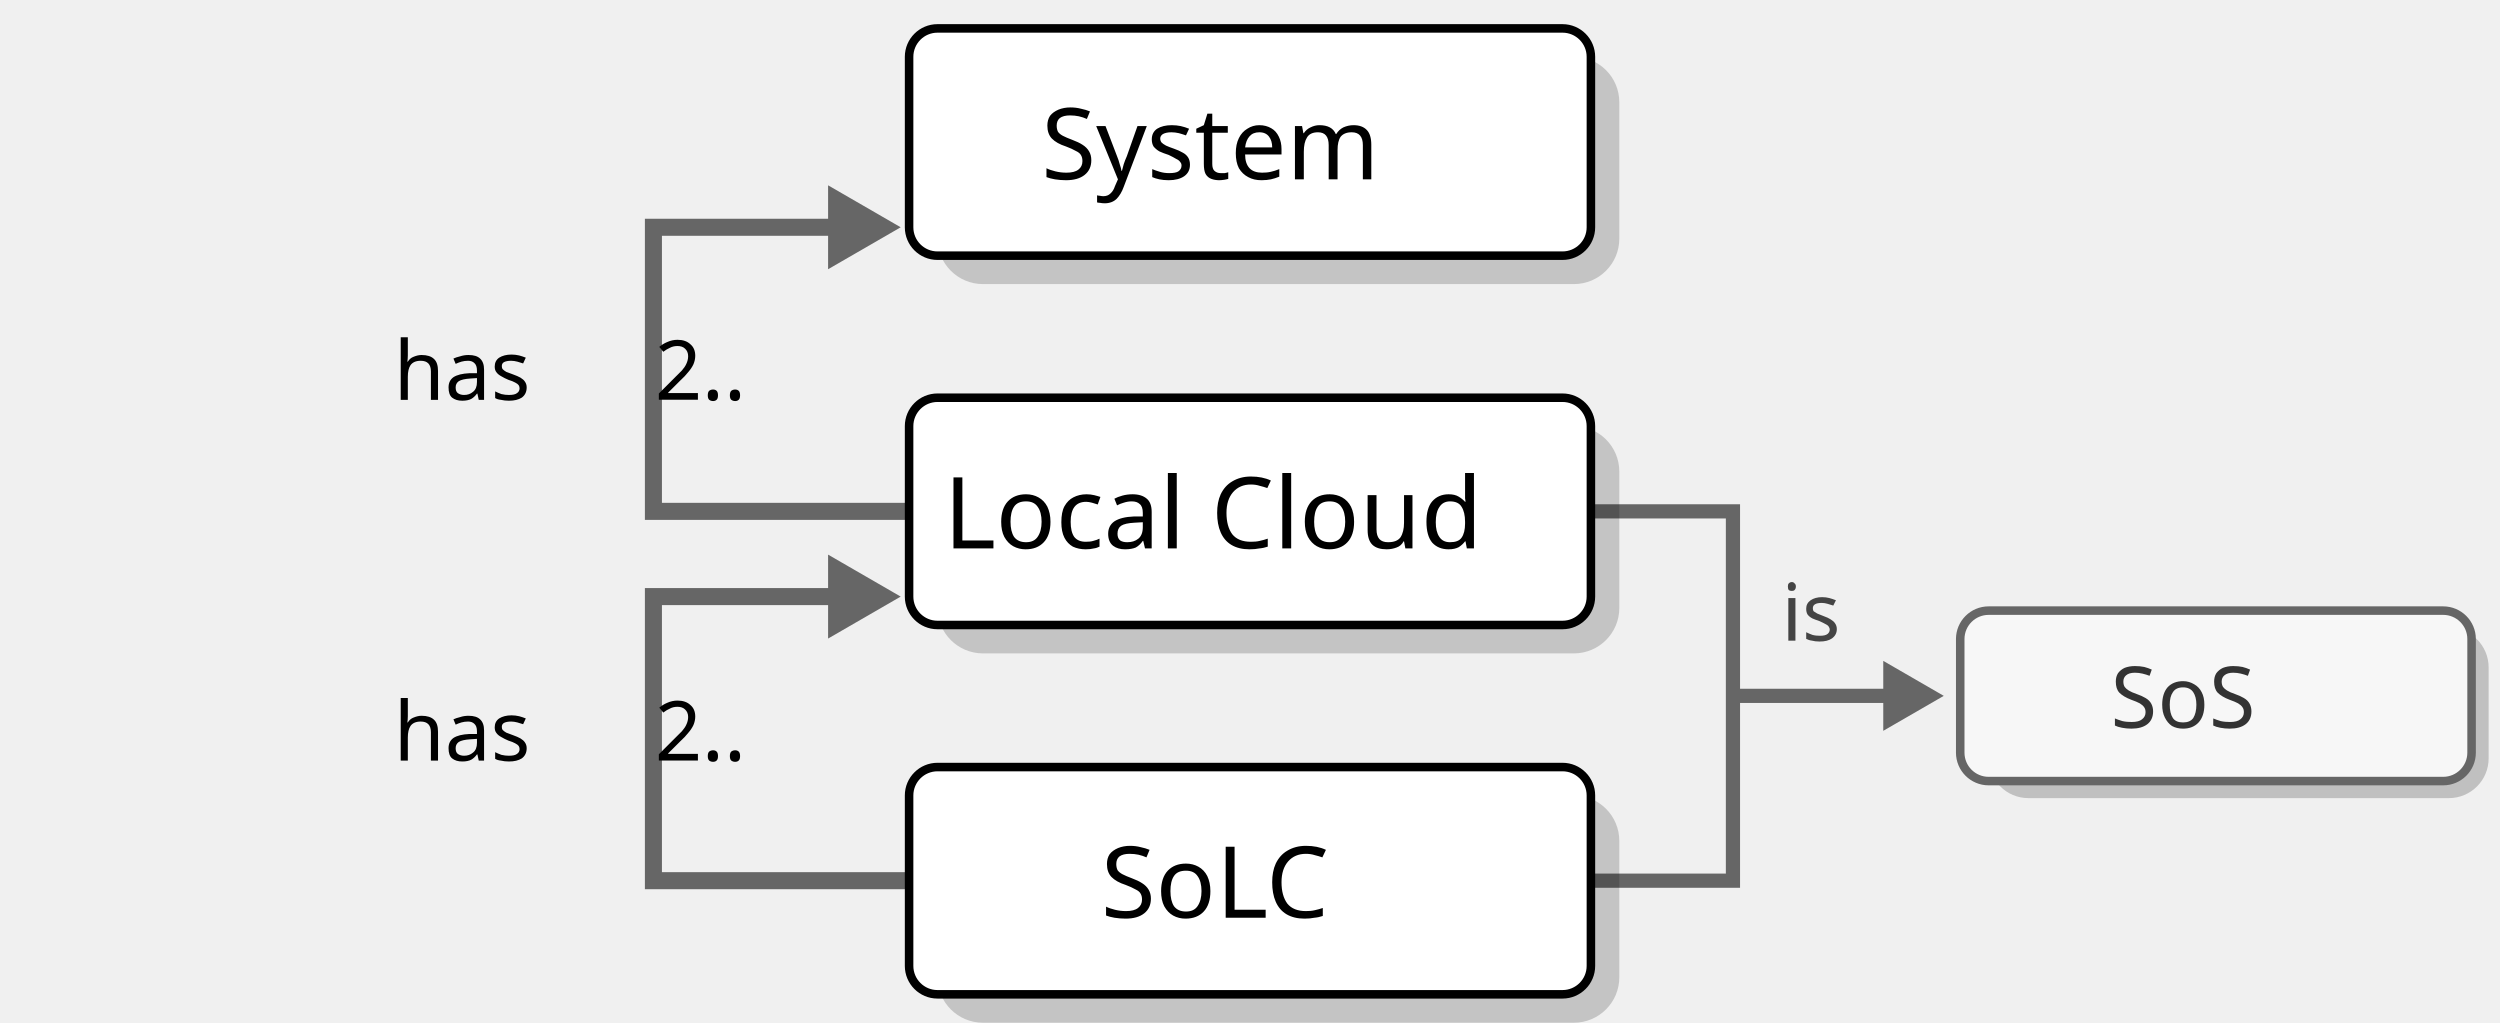
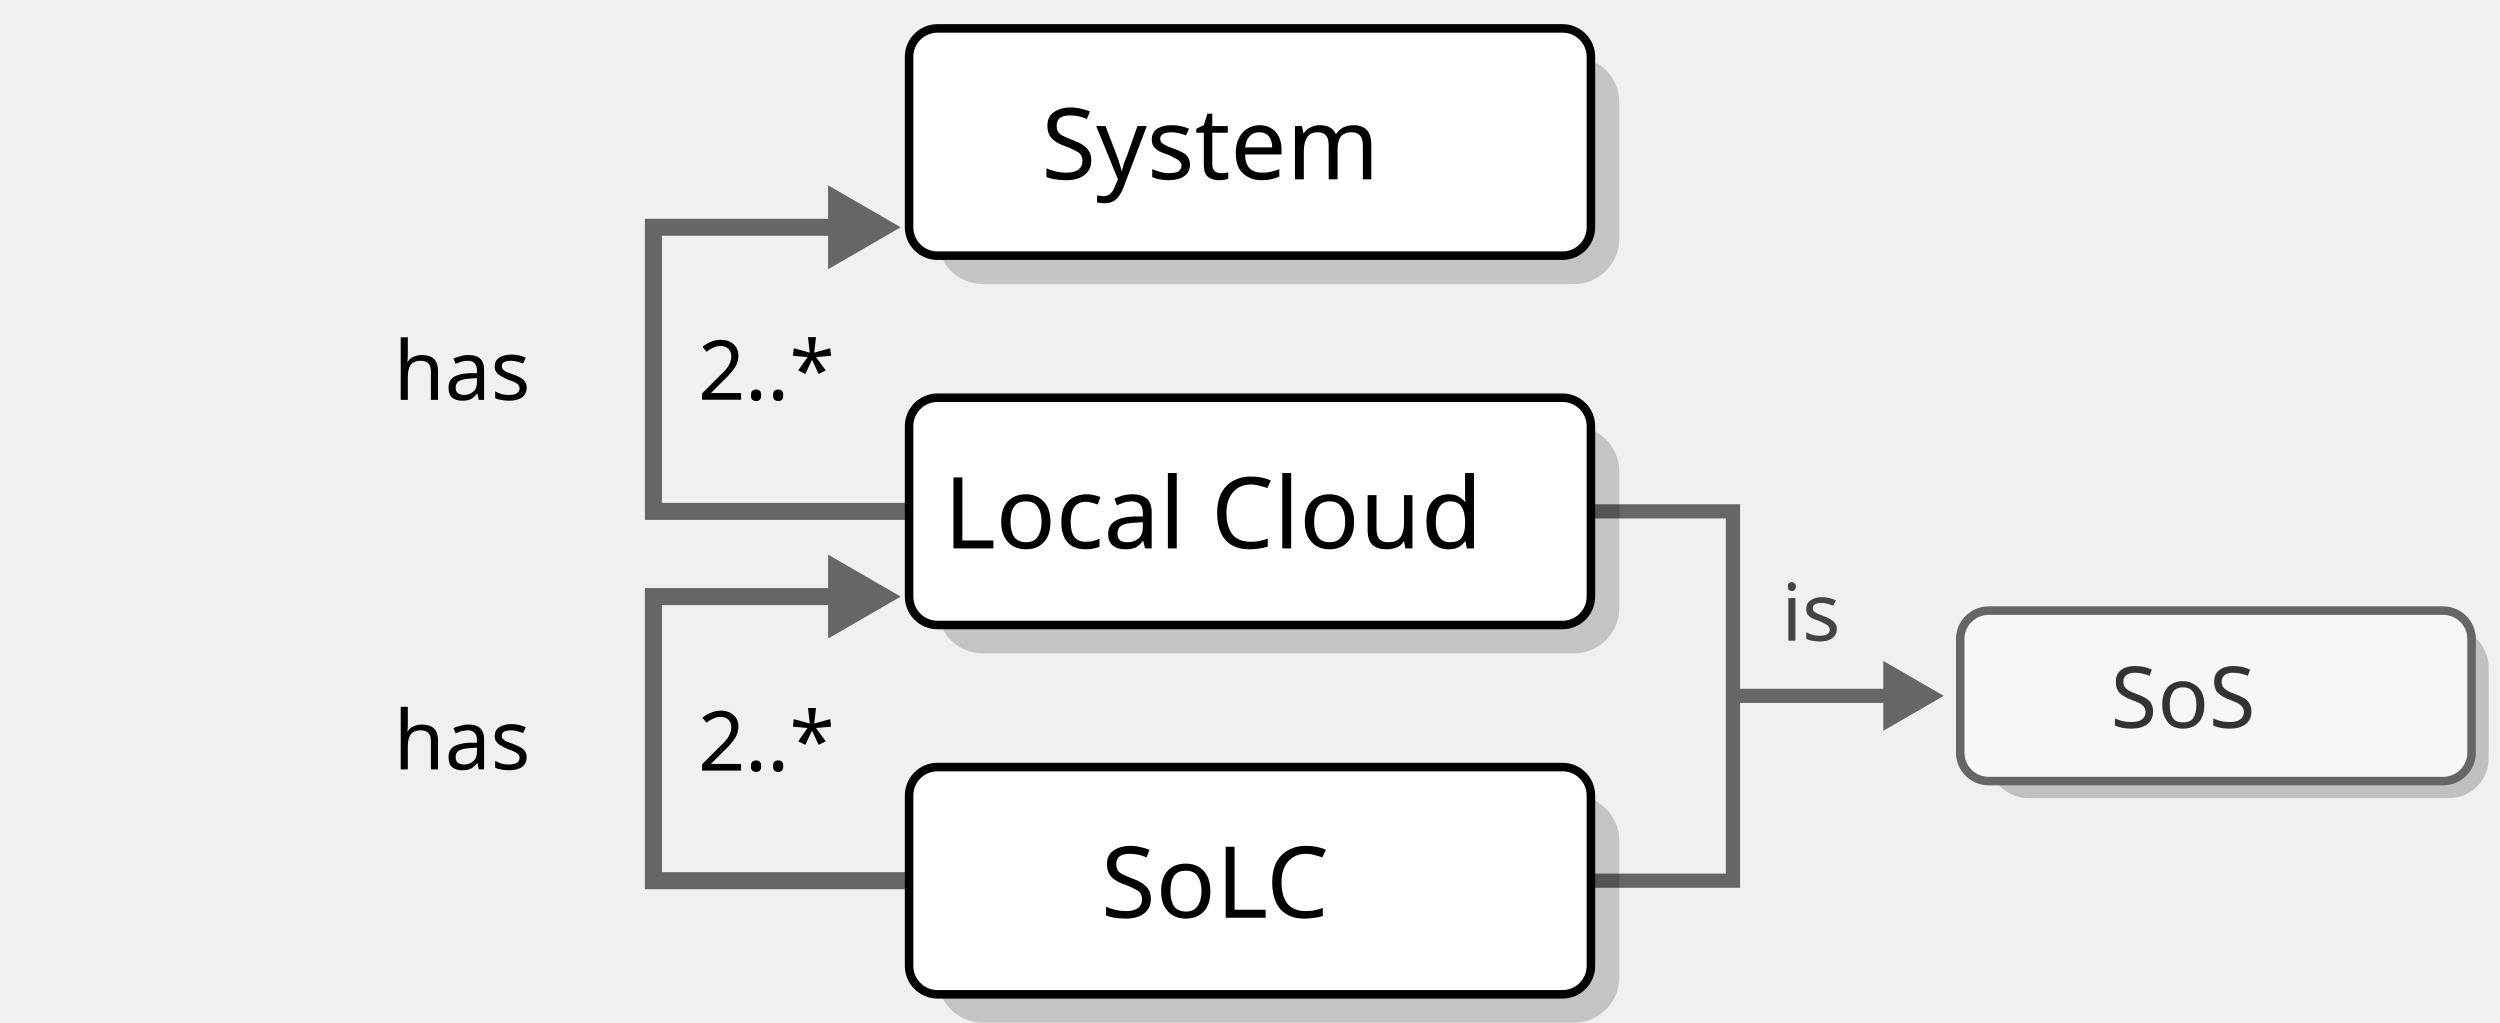
<svg xmlns="http://www.w3.org/2000/svg" xmlns:xlink="http://www.w3.org/1999/xlink" width="88mm" height="36mm" version="1.1" viewBox="0 0 88 36" id="svg899">
  <defs id="defs827">
    <marker id="e" overflow="visible" orient="auto">
      <path transform="scale(0.4)" d="M 5.77,0 -2.88,5 V -5 Z" fill="context-stroke" fill-rule="evenodd" stroke="context-stroke" stroke-width="1pt" id="path824" />
    </marker>
    <marker id="e-0" overflow="visible" orient="auto">
      <path transform="scale(0.4)" d="M 5.77,0 -2.88,5 V -5 Z" fill="context-stroke" fill-rule="evenodd" stroke="context-stroke" stroke-width="1pt" id="path824-9" />
    </marker>
    <marker id="b" overflow="visible" orient="auto">
      <path transform="scale(0.4)" d="M 5.77,0 -2.88,5 V -5 Z" fill="context-stroke" fill-rule="evenodd" stroke="context-stroke" stroke-width="1pt" id="path824-7" />
    </marker>
  </defs>
  <path d="m 61,24.494 6,0" marker-end="url(#b)" id="path829" style="fill:none;stroke:#666666;stroke-width:0.5;stroke-miterlimit:4;stroke-dasharray:none;stroke-opacity:1" />
  <path style="fill:none;stroke:#666666;stroke-width:0.5;stroke-linecap:butt;stroke-linejoin:miter;stroke-miterlimit:4;stroke-dasharray:none;stroke-opacity:1" d="m 56,18 h 5 L 61,31 h -5" id="path9017" />
  <path id="use855" d="m 32,18 h -9 v -10 h 7" fill="none" marker-end="url(#e)" stroke="#666666" stroke-width=".667" style="stroke-width:0.6;stroke-miterlimit:4;stroke-dasharray:none" />
  <g id="g1543" transform="translate(-1,-14)">
    <rect id="rect872-3" x="34" y="16" width="24" height="8" rx="1.6" fill="none" opacity="0.913" stroke="#000000" stroke-linejoin="round" stroke-width="0.333" style="fill:#000000;fill-opacity:0.2;stroke:none;stroke-width:0.8;stroke-miterlimit:4;stroke-dasharray:none" />
    <rect id="a" x="33" y="15" width="24" height="8" rx="1" fill="none" opacity="0.913" stroke="#000000" stroke-linejoin="round" stroke-width="0.333" style="opacity:1;fill:#ffffff;fill-opacity:1;stroke-width:0.3;stroke-miterlimit:4;stroke-dasharray:none" />
  </g>
  <path id="use857" d="m 32,31 h -9 v -10 h 7" fill="none" marker-end="url(#e)" stroke="#666666" stroke-width=".667" style="stroke-width:0.6;stroke-miterlimit:4;stroke-dasharray:none" />
  <use x="0" y="0" xlink:href="#g1543" id="use1707" transform="translate(0,26)" width="100%" height="100%" />
  <use x="0" y="0" xlink:href="#g1543" id="use1705" transform="translate(0,12.99971)" width="100%" height="100%" />
  <text x="43.978" y="6.312" style="font-size:3.5px;line-height:1.25;font-family:sans-serif;stroke-width:0.265" xml:space="preserve" id="text835">
    <tspan x="43.978" y="6.312" font-size="3.5px" stroke-width="0.265" text-align="center" text-anchor="middle" id="tspan833">System</tspan>
  </text>
  <text x="44.061" y="19.303" style="font-size:3.5px;line-height:1.25;font-family:sans-serif;stroke-width:0.265" xml:space="preserve" id="text839">
    <tspan x="44.061" y="19.303" font-size="3.5px" stroke-width="0.265" text-align="center" text-anchor="middle" id="tspan837">Local Cloud</tspan>
  </text>
  <text x="44.136" y="32.303" style="font-size:3.5px;line-height:1.25;font-family:sans-serif;stroke-width:0.265" xml:space="preserve" id="text843">
    <tspan x="44.136" y="32.303" font-size="3.5px" stroke-width="0.265" text-align="center" text-anchor="middle" id="tspan841">SoLC</tspan>
  </text>
  <text x="20.926" y="14.072" style="font-size:2.9px;line-height:1.25;font-family:sans-serif;stroke-width:0.265" xml:space="preserve" id="text861">
    <tspan x="20.926" y="14.072" font-size="2.9px" stroke-width="0.265" text-align="end" text-anchor="end" id="tspan859">has</tspan>
  </text>
-   <text x="20.926" y="26.772" style="font-size:2.9px;line-height:1.25;font-family:sans-serif;stroke-width:0.265" xml:space="preserve" id="text869">
-     <tspan x="20.926" y="26.772" font-size="2.9px" stroke-width="0.265" text-align="end" text-anchor="end" id="tspan867">has</tspan>
-   </text>
-   <text id="use874" x="33.33" y="14.069" font-family="sans-serif" font-size="2.9px" stroke-width="0.265" style="line-height:1.25" xml:space="preserve">
-     <tspan x="28.525" y="14.069" font-size="2.9px" stroke-width="0.265" text-align="end" text-anchor="end" id="tspan1083">2..</tspan>
-   </text>
-   <text id="use876" x="33.33" y="26.769" font-family="sans-serif" font-size="2.9px" stroke-width="0.265" style="line-height:1.25" xml:space="preserve">
-     <tspan x="28.525" y="26.769" font-size="2.9px" stroke-width="0.265" text-align="end" text-anchor="end" id="tspan1087">2..</tspan>
-   </text>
  <g id="g2499" transform="translate(-28,20.49393)">
    <rect id="rect2153" x="98" y="1.6" width="17.6" height="6" rx="1.4" fill="none" opacity="0.913" stroke="#000000" stroke-linejoin="round" stroke-width="0.333" style="opacity:1;fill:#000000;fill-opacity:0.2;stroke:none;stroke-width:0.297;stroke-miterlimit:4;stroke-dasharray:none;stroke-opacity:1" />
    <rect id="rect3080" x="97" y="1" width="18" height="6" rx="1" fill="none" opacity="0.913" stroke="#000000" stroke-linejoin="round" stroke-width="0.333" style="opacity:1;fill:#f7f7f7;fill-opacity:1;stroke:#666666;stroke-width:0.3;stroke-miterlimit:4;stroke-dasharray:none;stroke-opacity:1" />
  </g>
  <text x="78.015" y="25.618" style="font-size:3px;line-height:1.25;font-family:sans-serif;fill:#333333;fill-opacity:1;stroke-width:0.265" xml:space="preserve" id="text851">
    <tspan x="78.015" y="25.618" font-size="3.5px" stroke-width="0.265" text-align="center" text-anchor="middle" id="tspan849" style="font-size:3px;fill:#333333;fill-opacity:1">SoS</tspan>
  </text>
  <text x="62.714" y="22.55" font-size="3px" stroke-width="0.265" style="font-size:2.8px;line-height:1.25;font-family:sans-serif" xml:space="preserve" id="text874">
    <tspan x="62.714" y="22.55" stroke-width="0.265" id="tspan872" style="font-size:2.8px;fill:#444444;fill-opacity:1">is</tspan>
  </text>
+   <text xml:space="preserve" style="font-size:2.9px;line-height:1.25;font-family:sans-serif;stroke-width:0.265" x="24.572" y="14.069" id="text2931">
+     <tspan id="tspan2929" style="font-size:2.9px;stroke-width:0.265" x="24.572" y="14.069">2..*</tspan>
+   </text>
+   <use x="0" y="0" xlink:href="#text2931" id="use4643" transform="translate(0,13.05476)" width="100%" height="100%" />
+   <use x="0" y="0" xlink:href="#text861" id="use4725" transform="translate(0,13.00806)" width="100%" height="100%" />
</svg>
